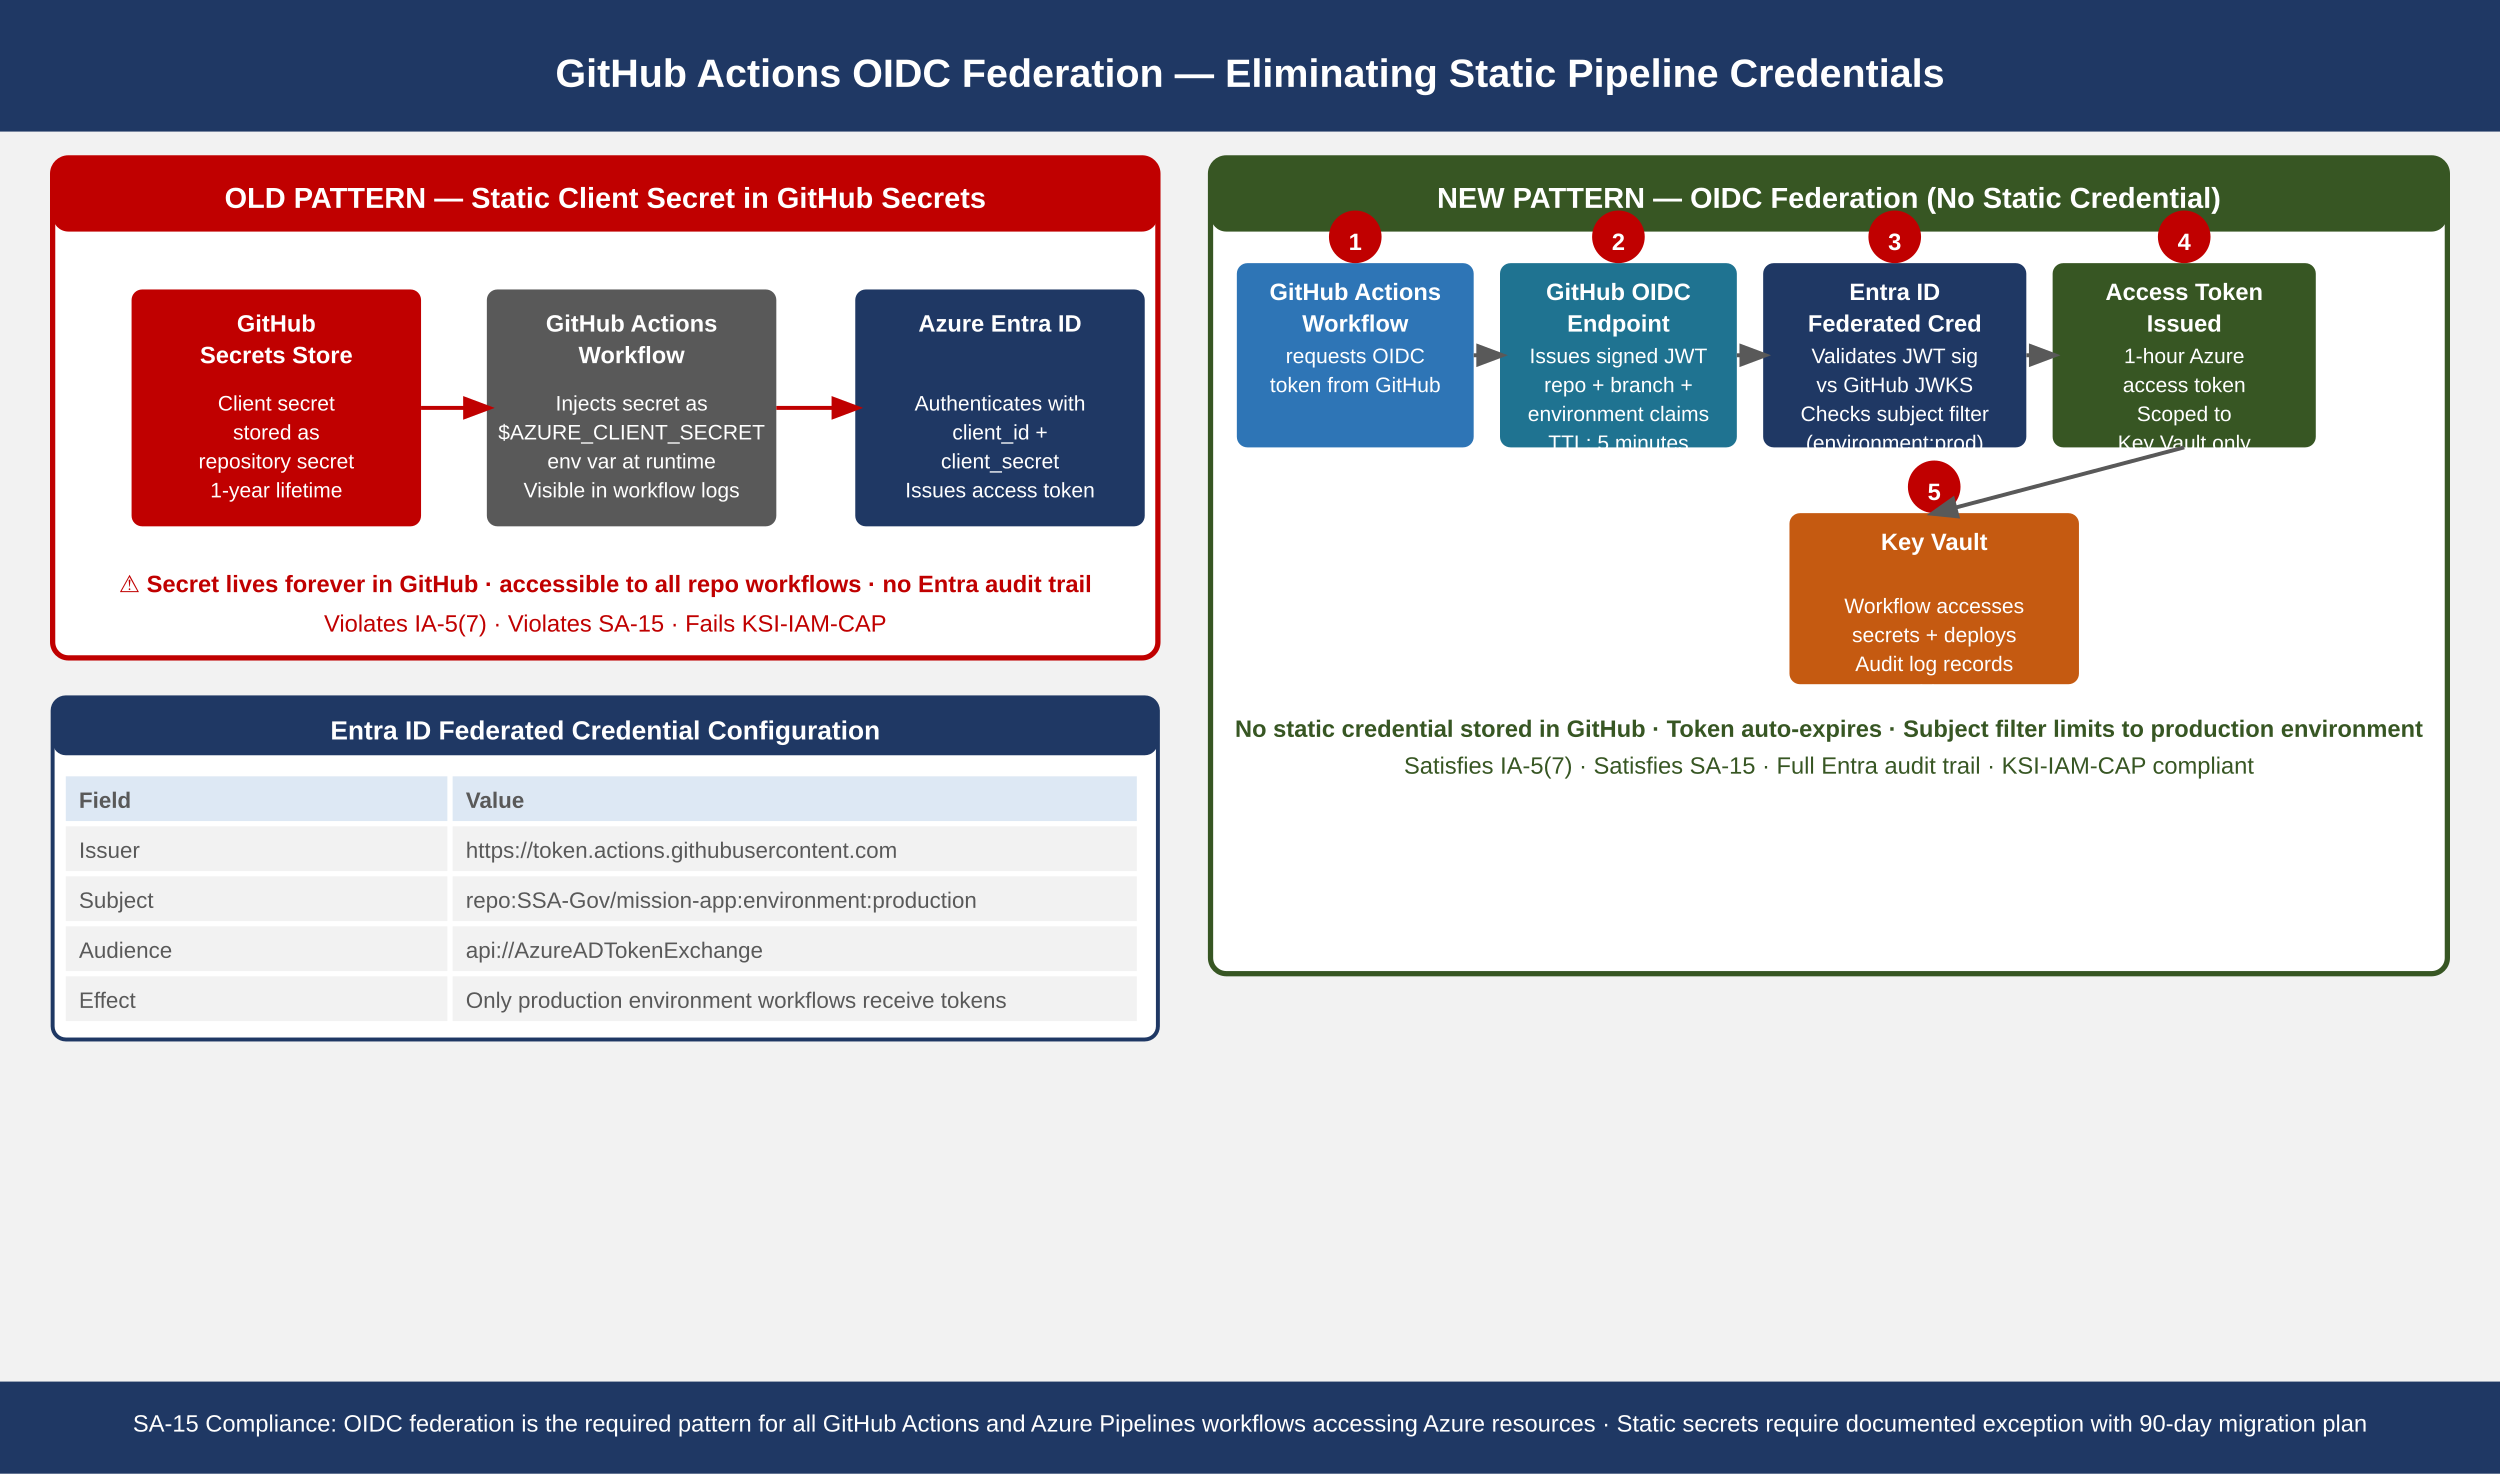
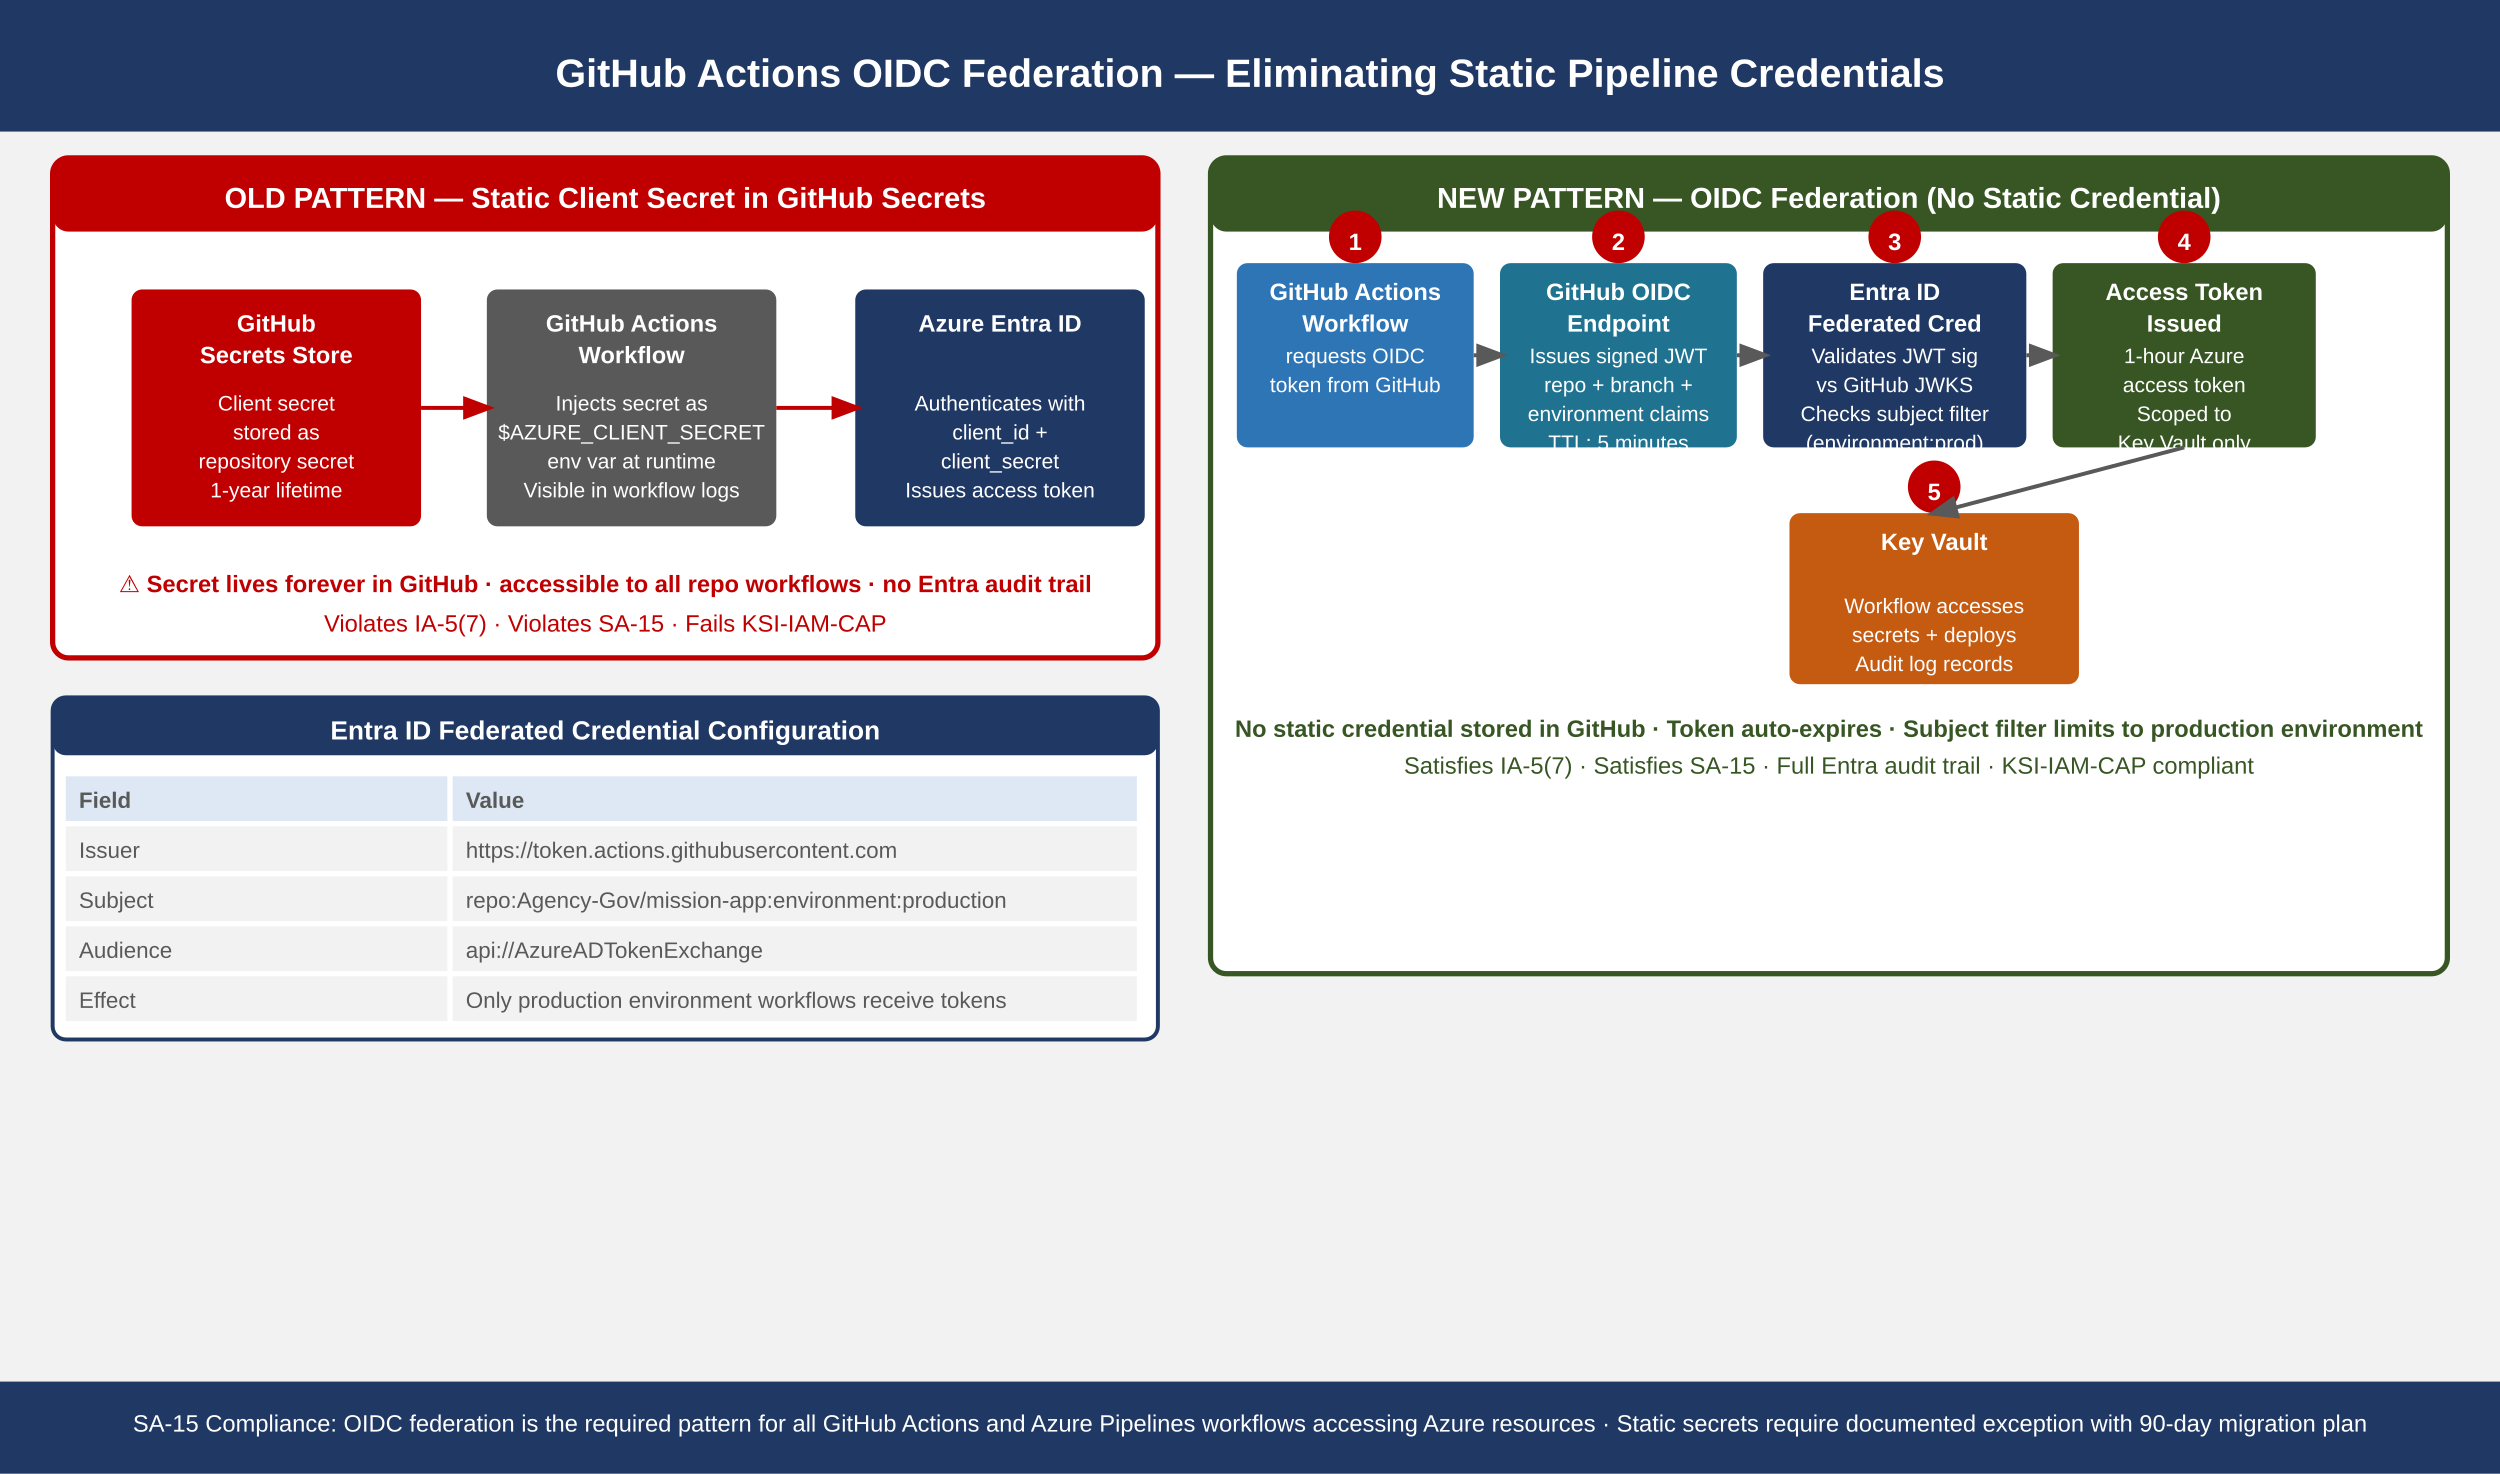
<svg xmlns="http://www.w3.org/2000/svg" width="950" height="560" font-family="Segoe UI,Arial,sans-serif">
  <defs>
    <marker id="arr" markerWidth="8" markerHeight="8" refX="6" refY="3" orient="auto">
      <path d="M0,0 L0,6 L8,3 z" fill="#595959" />
    </marker>
    <marker id="arrd" markerWidth="8" markerHeight="8" refX="6" refY="3" orient="auto">
      <path d="M0,0 L0,6 L8,3 z" fill="#C00000" />
    </marker>
  </defs>
  <rect width="950" height="560" fill="#F2F2F2" />
  <rect x="0" y="0" width="950" height="50" fill="#1F3864" />
  <text x="475" y="33" text-anchor="middle" fill="#FFFFFF" font-size="15" font-weight="bold">GitHub Actions OIDC Federation — Eliminating Static Pipeline Credentials</text>
  <rect x="20" y="60" width="420" height="190" fill="#FFFFFF" stroke="#C00000" stroke-width="2" rx="6" />
  <rect x="20" y="60" width="420" height="28" fill="#C00000" rx="6" />
  <text x="230" y="79" text-anchor="middle" fill="#FFFFFF" font-size="11" font-weight="bold">OLD PATTERN — Static Client Secret in GitHub Secrets</text>
  <rect x="50" y="110" width="110" height="90" fill="#C00000" rx="4" />
  <text x="105" y="126" text-anchor="middle" fill="#FFFFFF" font-size="9" font-weight="bold">GitHub</text>
  <text x="105" y="138" text-anchor="middle" fill="#FFFFFF" font-size="9" font-weight="bold">Secrets Store</text>
  <text x="105" y="156" text-anchor="middle" fill="#FFFFFF" font-size="8">Client secret</text>
  <text x="105" y="167" text-anchor="middle" fill="#FFFFFF" font-size="8">stored as</text>
  <text x="105" y="178" text-anchor="middle" fill="#FFFFFF" font-size="8">repository secret</text>
  <text x="105" y="189" text-anchor="middle" fill="#FFFFFF" font-size="8">1-year lifetime</text>
  <rect x="185" y="110" width="110" height="90" fill="#595959" rx="4" />
  <text x="240" y="126" text-anchor="middle" fill="#FFFFFF" font-size="9" font-weight="bold">GitHub Actions</text>
  <text x="240" y="138" text-anchor="middle" fill="#FFFFFF" font-size="9" font-weight="bold">Workflow</text>
  <text x="240" y="156" text-anchor="middle" fill="#FFFFFF" font-size="8">Injects secret as</text>
  <text x="240" y="167" text-anchor="middle" fill="#FFFFFF" font-size="8">$AZURE_CLIENT_SECRET</text>
  <text x="240" y="178" text-anchor="middle" fill="#FFFFFF" font-size="8">env var at runtime</text>
  <text x="240" y="189" text-anchor="middle" fill="#FFFFFF" font-size="8">Visible in workflow logs</text>
  <rect x="325" y="110" width="110" height="90" fill="#1F3864" rx="4" />
  <text x="380" y="126" text-anchor="middle" fill="#FFFFFF" font-size="9" font-weight="bold">Azure Entra ID</text>
  <text x="380" y="156" text-anchor="middle" fill="#FFFFFF" font-size="8">Authenticates with</text>
  <text x="380" y="167" text-anchor="middle" fill="#FFFFFF" font-size="8">client_id +</text>
  <text x="380" y="178" text-anchor="middle" fill="#FFFFFF" font-size="8">client_secret</text>
  <text x="380" y="189" text-anchor="middle" fill="#FFFFFF" font-size="8">Issues access token</text>
  <line x1="160" y1="155" x2="185" y2="155" stroke="#C00000" stroke-width="1.5" marker-end="url(#arrd)" />
  <line x1="295" y1="155" x2="325" y2="155" stroke="#C00000" stroke-width="1.5" marker-end="url(#arrd)" />
  <text x="230" y="225" text-anchor="middle" fill="#C00000" font-size="9" font-weight="bold">⚠ Secret lives forever in GitHub · accessible to all repo workflows · no Entra audit trail</text>
  <text x="230" y="240" text-anchor="middle" fill="#C00000" font-size="9">Violates IA-5(7) · Violates SA-15 · Fails KSI-IAM-CAP</text>
  <rect x="460" y="60" width="470" height="310" fill="#FFFFFF" stroke="#375623" stroke-width="2" rx="6" />
  <rect x="460" y="60" width="470" height="28" fill="#375623" rx="6" />
  <text x="695" y="79" text-anchor="middle" fill="#FFFFFF" font-size="11" font-weight="bold">NEW PATTERN — OIDC Federation (No Static Credential)</text>
  <rect x="470" y="100" width="90" height="70" fill="#2E75B6" rx="4" />
  <text x="515" y="114" text-anchor="middle" fill="#FFFFFF" font-size="9" font-weight="bold">GitHub Actions</text>
  <text x="515" y="126" text-anchor="middle" fill="#FFFFFF" font-size="9" font-weight="bold">Workflow</text>
  <text x="515" y="138" text-anchor="middle" fill="#FFFFFF" font-size="8">requests OIDC</text>
  <text x="515" y="149" text-anchor="middle" fill="#FFFFFF" font-size="8">token from GitHub</text>
  <rect x="570" y="100" width="90" height="70" fill="#1F7391" rx="4" />
  <text x="615" y="114" text-anchor="middle" fill="#FFFFFF" font-size="9" font-weight="bold">GitHub OIDC</text>
  <text x="615" y="126" text-anchor="middle" fill="#FFFFFF" font-size="9" font-weight="bold">Endpoint</text>
  <text x="615" y="138" text-anchor="middle" fill="#FFFFFF" font-size="8">Issues signed JWT</text>
  <text x="615" y="149" text-anchor="middle" fill="#FFFFFF" font-size="8">repo + branch +</text>
  <text x="615" y="160" text-anchor="middle" fill="#FFFFFF" font-size="8">environment claims</text>
  <text x="615" y="171" text-anchor="middle" fill="#FFFFFF" font-size="8">TTL: 5 minutes</text>
  <rect x="670" y="100" width="100" height="70" fill="#1F3864" rx="4" />
  <text x="720" y="114" text-anchor="middle" fill="#FFFFFF" font-size="9" font-weight="bold">Entra ID</text>
  <text x="720" y="126" text-anchor="middle" fill="#FFFFFF" font-size="9" font-weight="bold">Federated Cred</text>
  <text x="720" y="138" text-anchor="middle" fill="#FFFFFF" font-size="8">Validates JWT sig</text>
  <text x="720" y="149" text-anchor="middle" fill="#FFFFFF" font-size="8">vs GitHub JWKS</text>
  <text x="720" y="160" text-anchor="middle" fill="#FFFFFF" font-size="8">Checks subject filter</text>
  <text x="720" y="171" text-anchor="middle" fill="#FFFFFF" font-size="8">(environment:prod)</text>
  <rect x="780" y="100" width="100" height="70" fill="#375623" rx="4" />
  <text x="830" y="114" text-anchor="middle" fill="#FFFFFF" font-size="9" font-weight="bold">Access Token</text>
  <text x="830" y="126" text-anchor="middle" fill="#FFFFFF" font-size="9" font-weight="bold">Issued</text>
  <text x="830" y="138" text-anchor="middle" fill="#FFFFFF" font-size="8">1-hour Azure</text>
  <text x="830" y="149" text-anchor="middle" fill="#FFFFFF" font-size="8">access token</text>
  <text x="830" y="160" text-anchor="middle" fill="#FFFFFF" font-size="8">Scoped to</text>
  <text x="830" y="171" text-anchor="middle" fill="#FFFFFF" font-size="8">Key Vault only</text>
  <rect x="680" y="195" width="110" height="65" fill="#C55A11" rx="4" />
  <text x="735" y="209" text-anchor="middle" fill="#FFFFFF" font-size="9" font-weight="bold">Key Vault</text>
  <text x="735" y="233" text-anchor="middle" fill="#FFFFFF" font-size="8">Workflow accesses</text>
  <text x="735" y="244" text-anchor="middle" fill="#FFFFFF" font-size="8">secrets + deploys</text>
  <text x="735" y="255" text-anchor="middle" fill="#FFFFFF" font-size="8">Audit log records</text>
  <text x="735" y="266" text-anchor="middle" fill="#FFFFFF" font-size="8">MI object ID</text>
  <circle cx="515" cy="90" r="10" fill="#C00000" />
  <text x="515" y="95" text-anchor="middle" fill="#FFFFFF" font-size="9" font-weight="bold">1</text>
  <circle cx="615" cy="90" r="10" fill="#C00000" />
  <text x="615" y="95" text-anchor="middle" fill="#FFFFFF" font-size="9" font-weight="bold">2</text>
  <circle cx="720" cy="90" r="10" fill="#C00000" />
  <text x="720" y="95" text-anchor="middle" fill="#FFFFFF" font-size="9" font-weight="bold">3</text>
  <circle cx="830" cy="90" r="10" fill="#C00000" />
  <text x="830" y="95" text-anchor="middle" fill="#FFFFFF" font-size="9" font-weight="bold">4</text>
  <circle cx="735" cy="185" r="10" fill="#C00000" />
  <text x="735" y="190" text-anchor="middle" fill="#FFFFFF" font-size="9" font-weight="bold">5</text>
  <line x1="560" y1="135" x2="570" y2="135" stroke="#595959" stroke-width="1.5" marker-end="url(#arr)" />
  <line x1="660" y1="135" x2="670" y2="135" stroke="#595959" stroke-width="1.5" marker-end="url(#arr)" />
  <line x1="770" y1="135" x2="780" y2="135" stroke="#595959" stroke-width="1.5" marker-end="url(#arr)" />
  <line x1="830" y1="170" x2="735" y2="195" stroke="#595959" stroke-width="1.5" marker-end="url(#arr)" />
  <text x="695" y="280" text-anchor="middle" fill="#375623" font-size="9" font-weight="bold">No static credential stored in GitHub · Token auto-expires · Subject filter limits to production environment</text>
  <text x="695" y="294" text-anchor="middle" fill="#375623" font-size="9">Satisfies IA-5(7) · Satisfies SA-15 · Full Entra audit trail · KSI-IAM-CAP compliant</text>
  <rect x="20" y="265" width="420" height="130" fill="#FFFFFF" stroke="#1F3864" stroke-width="1.5" rx="5" />
  <rect x="20" y="265" width="420" height="22" fill="#1F3864" rx="5" />
  <text x="230" y="281" text-anchor="middle" fill="#FFFFFF" font-size="10" font-weight="bold">Entra ID Federated Credential Configuration</text>
  <rect x="25" y="295" width="145" height="17" fill="#DDE8F4" />
  <rect x="172" y="295" width="260" height="17" fill="#DDE8F4" />
  <text x="30" y="307" fill="#595959" font-size="8.5" font-weight="bold">Field</text>
  <text x="177" y="307" fill="#595959" font-size="8.5" font-weight="bold">Value</text>
  <rect x="25" y="314" width="145" height="17" fill="#F2F2F2" />
  <rect x="172" y="314" width="260" height="17" fill="#F2F2F2" />
  <text x="30" y="326" fill="#595959" font-size="8.5" font-weight="normal">Issuer</text>
  <text x="177" y="326" fill="#595959" font-size="8.5" font-weight="normal">https://token.actions.githubusercontent.com</text>
  <rect x="25" y="333" width="145" height="17" fill="#F2F2F2" />
  <rect x="172" y="333" width="260" height="17" fill="#F2F2F2" />
  <text x="30" y="345" fill="#595959" font-size="8.5" font-weight="normal">Subject</text>
-   <text x="177" y="345" fill="#595959" font-size="8.5" font-weight="normal">repo:SSA-Gov/mission-app:environment:production</text>
+   <text x="177" y="345" fill="#595959" font-size="8.5" font-weight="normal">repo:Agency-Gov/mission-app:environment:production</text>
  <rect x="25" y="352" width="145" height="17" fill="#F2F2F2" />
  <rect x="172" y="352" width="260" height="17" fill="#F2F2F2" />
  <text x="30" y="364" fill="#595959" font-size="8.5" font-weight="normal">Audience</text>
  <text x="177" y="364" fill="#595959" font-size="8.5" font-weight="normal">api://AzureADTokenExchange</text>
  <rect x="25" y="371" width="145" height="17" fill="#F2F2F2" />
  <rect x="172" y="371" width="260" height="17" fill="#F2F2F2" />
  <text x="30" y="383" fill="#595959" font-size="8.5" font-weight="normal">Effect</text>
  <text x="177" y="383" fill="#595959" font-size="8.5" font-weight="normal">Only production environment workflows receive tokens</text>
  <rect x="0" y="525" width="950" height="35" fill="#1F3864" />
  <text x="475" y="544" text-anchor="middle" fill="#FFFFFF" font-size="9">SA-15 Compliance: OIDC federation is the required pattern for all GitHub Actions and Azure Pipelines workflows accessing Azure resources · Static secrets require documented exception with 90-day migration plan</text>
</svg>
